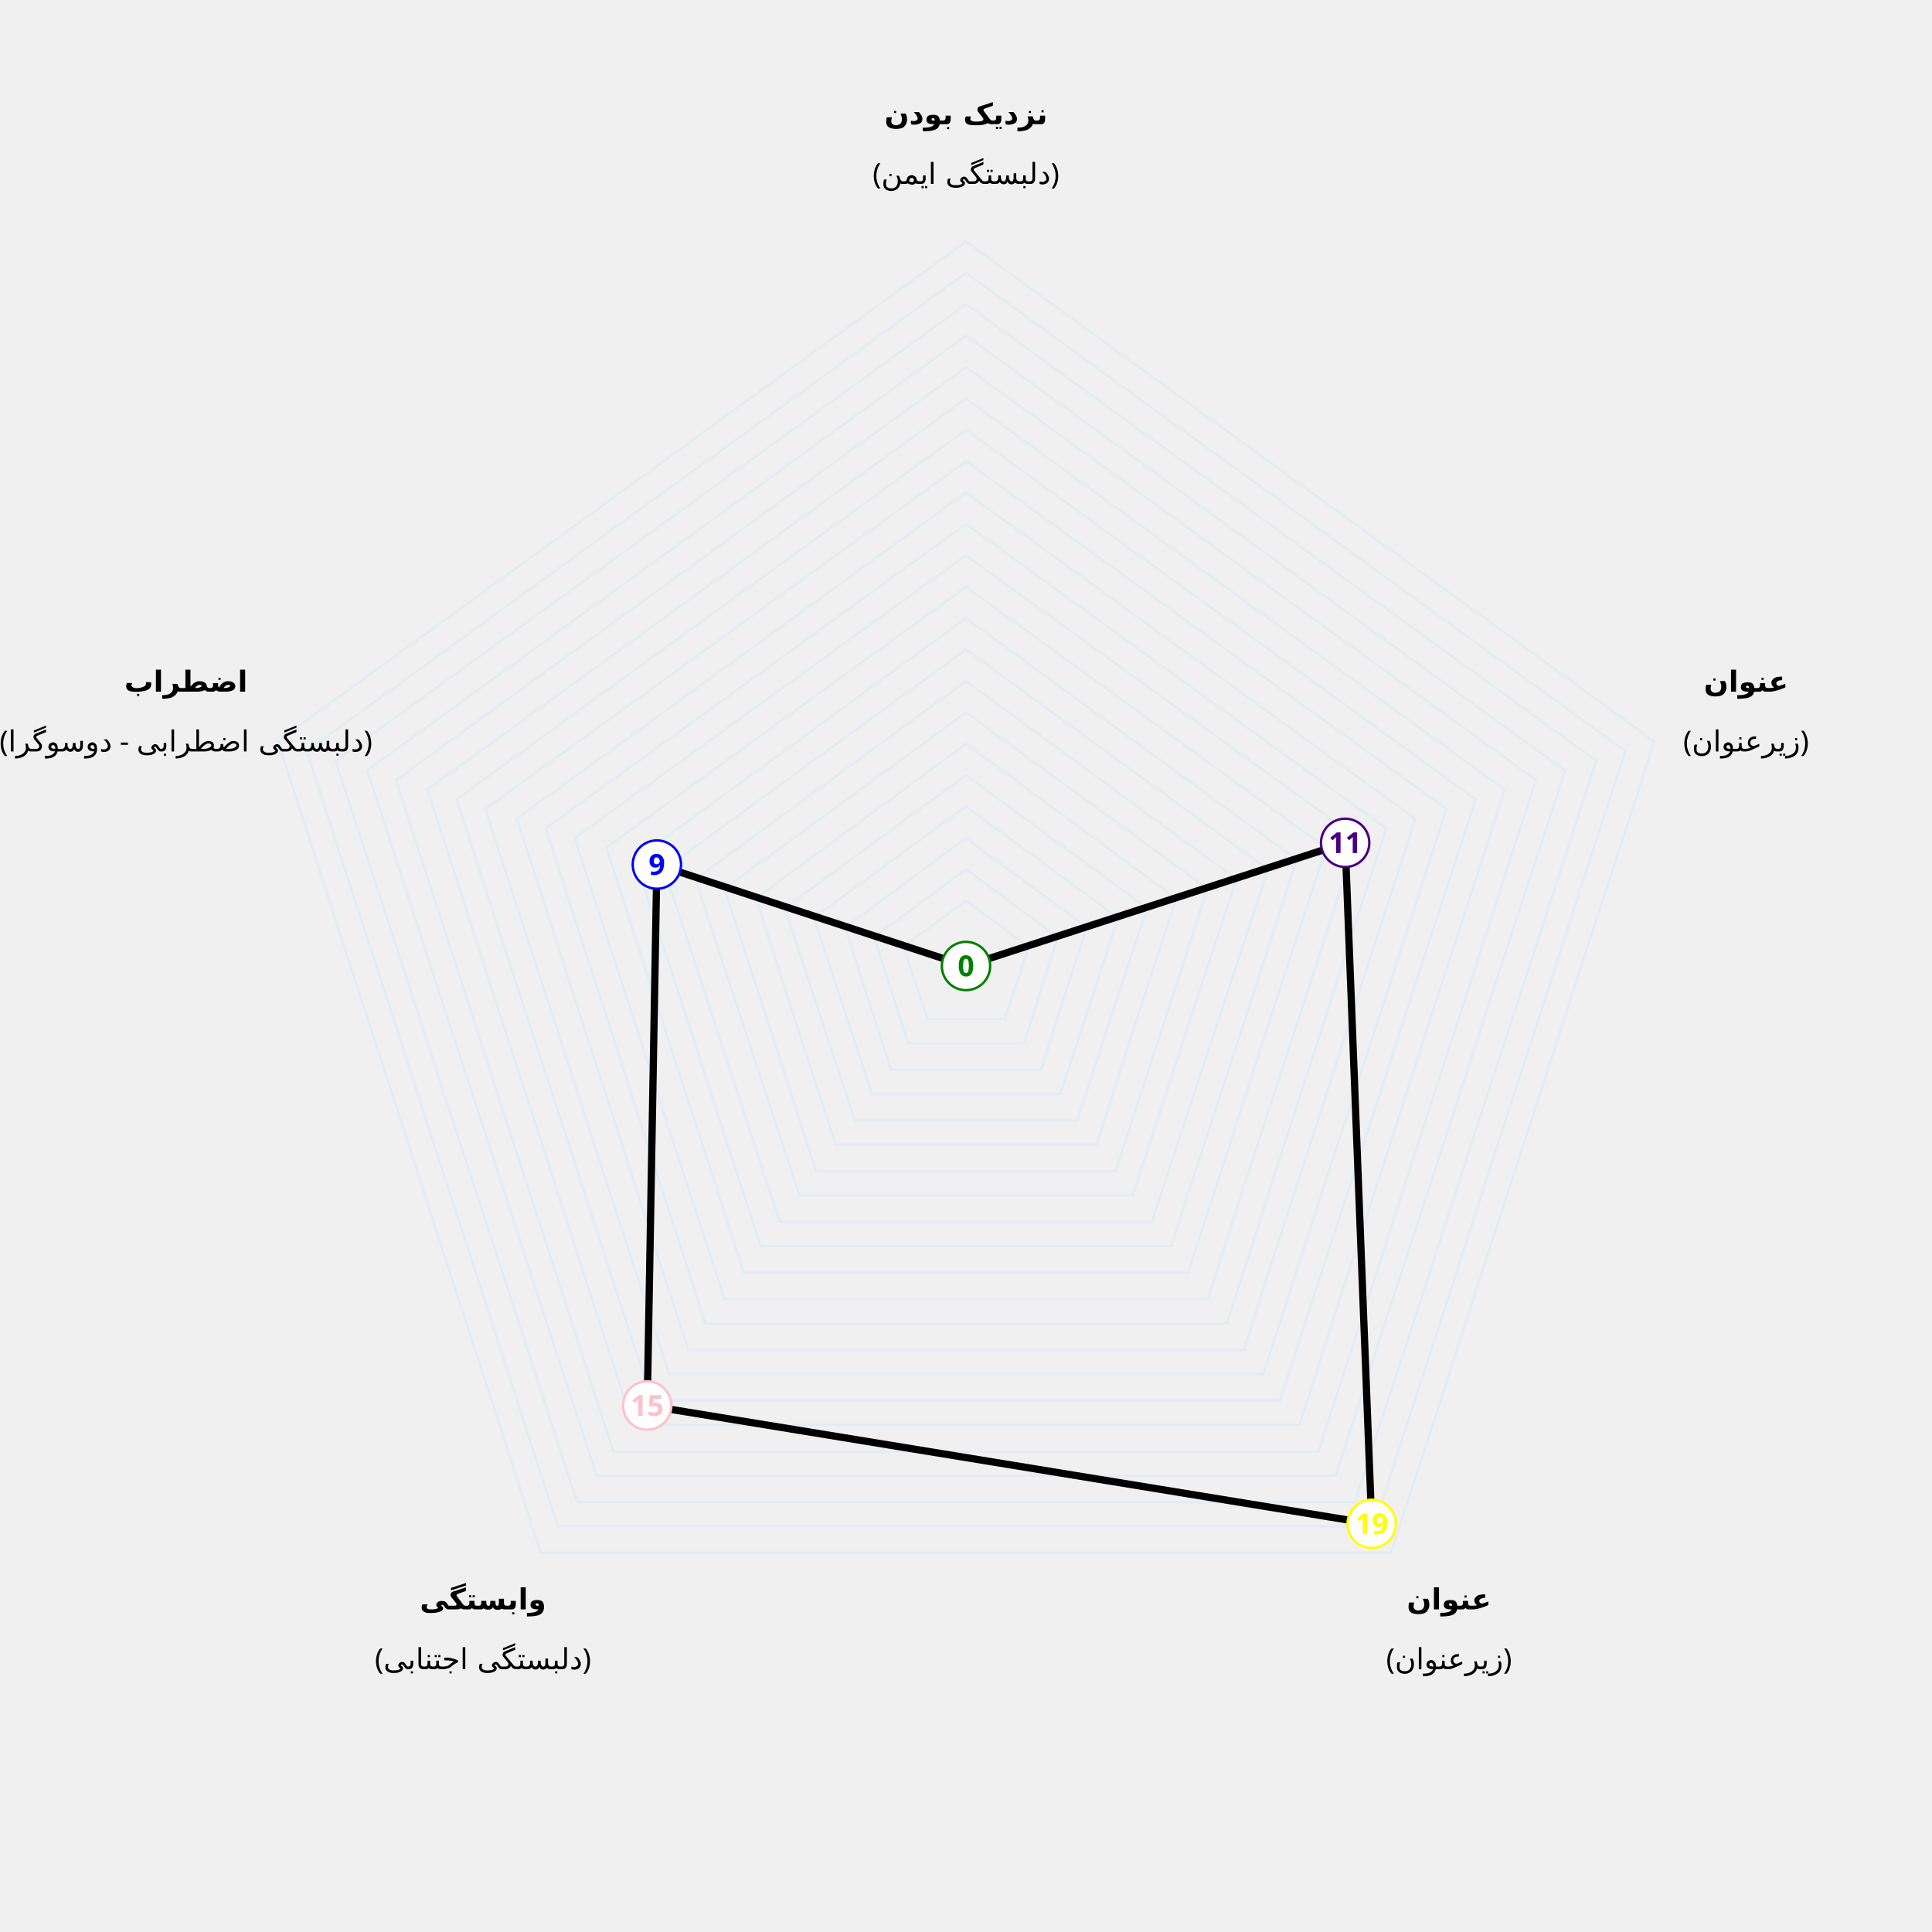
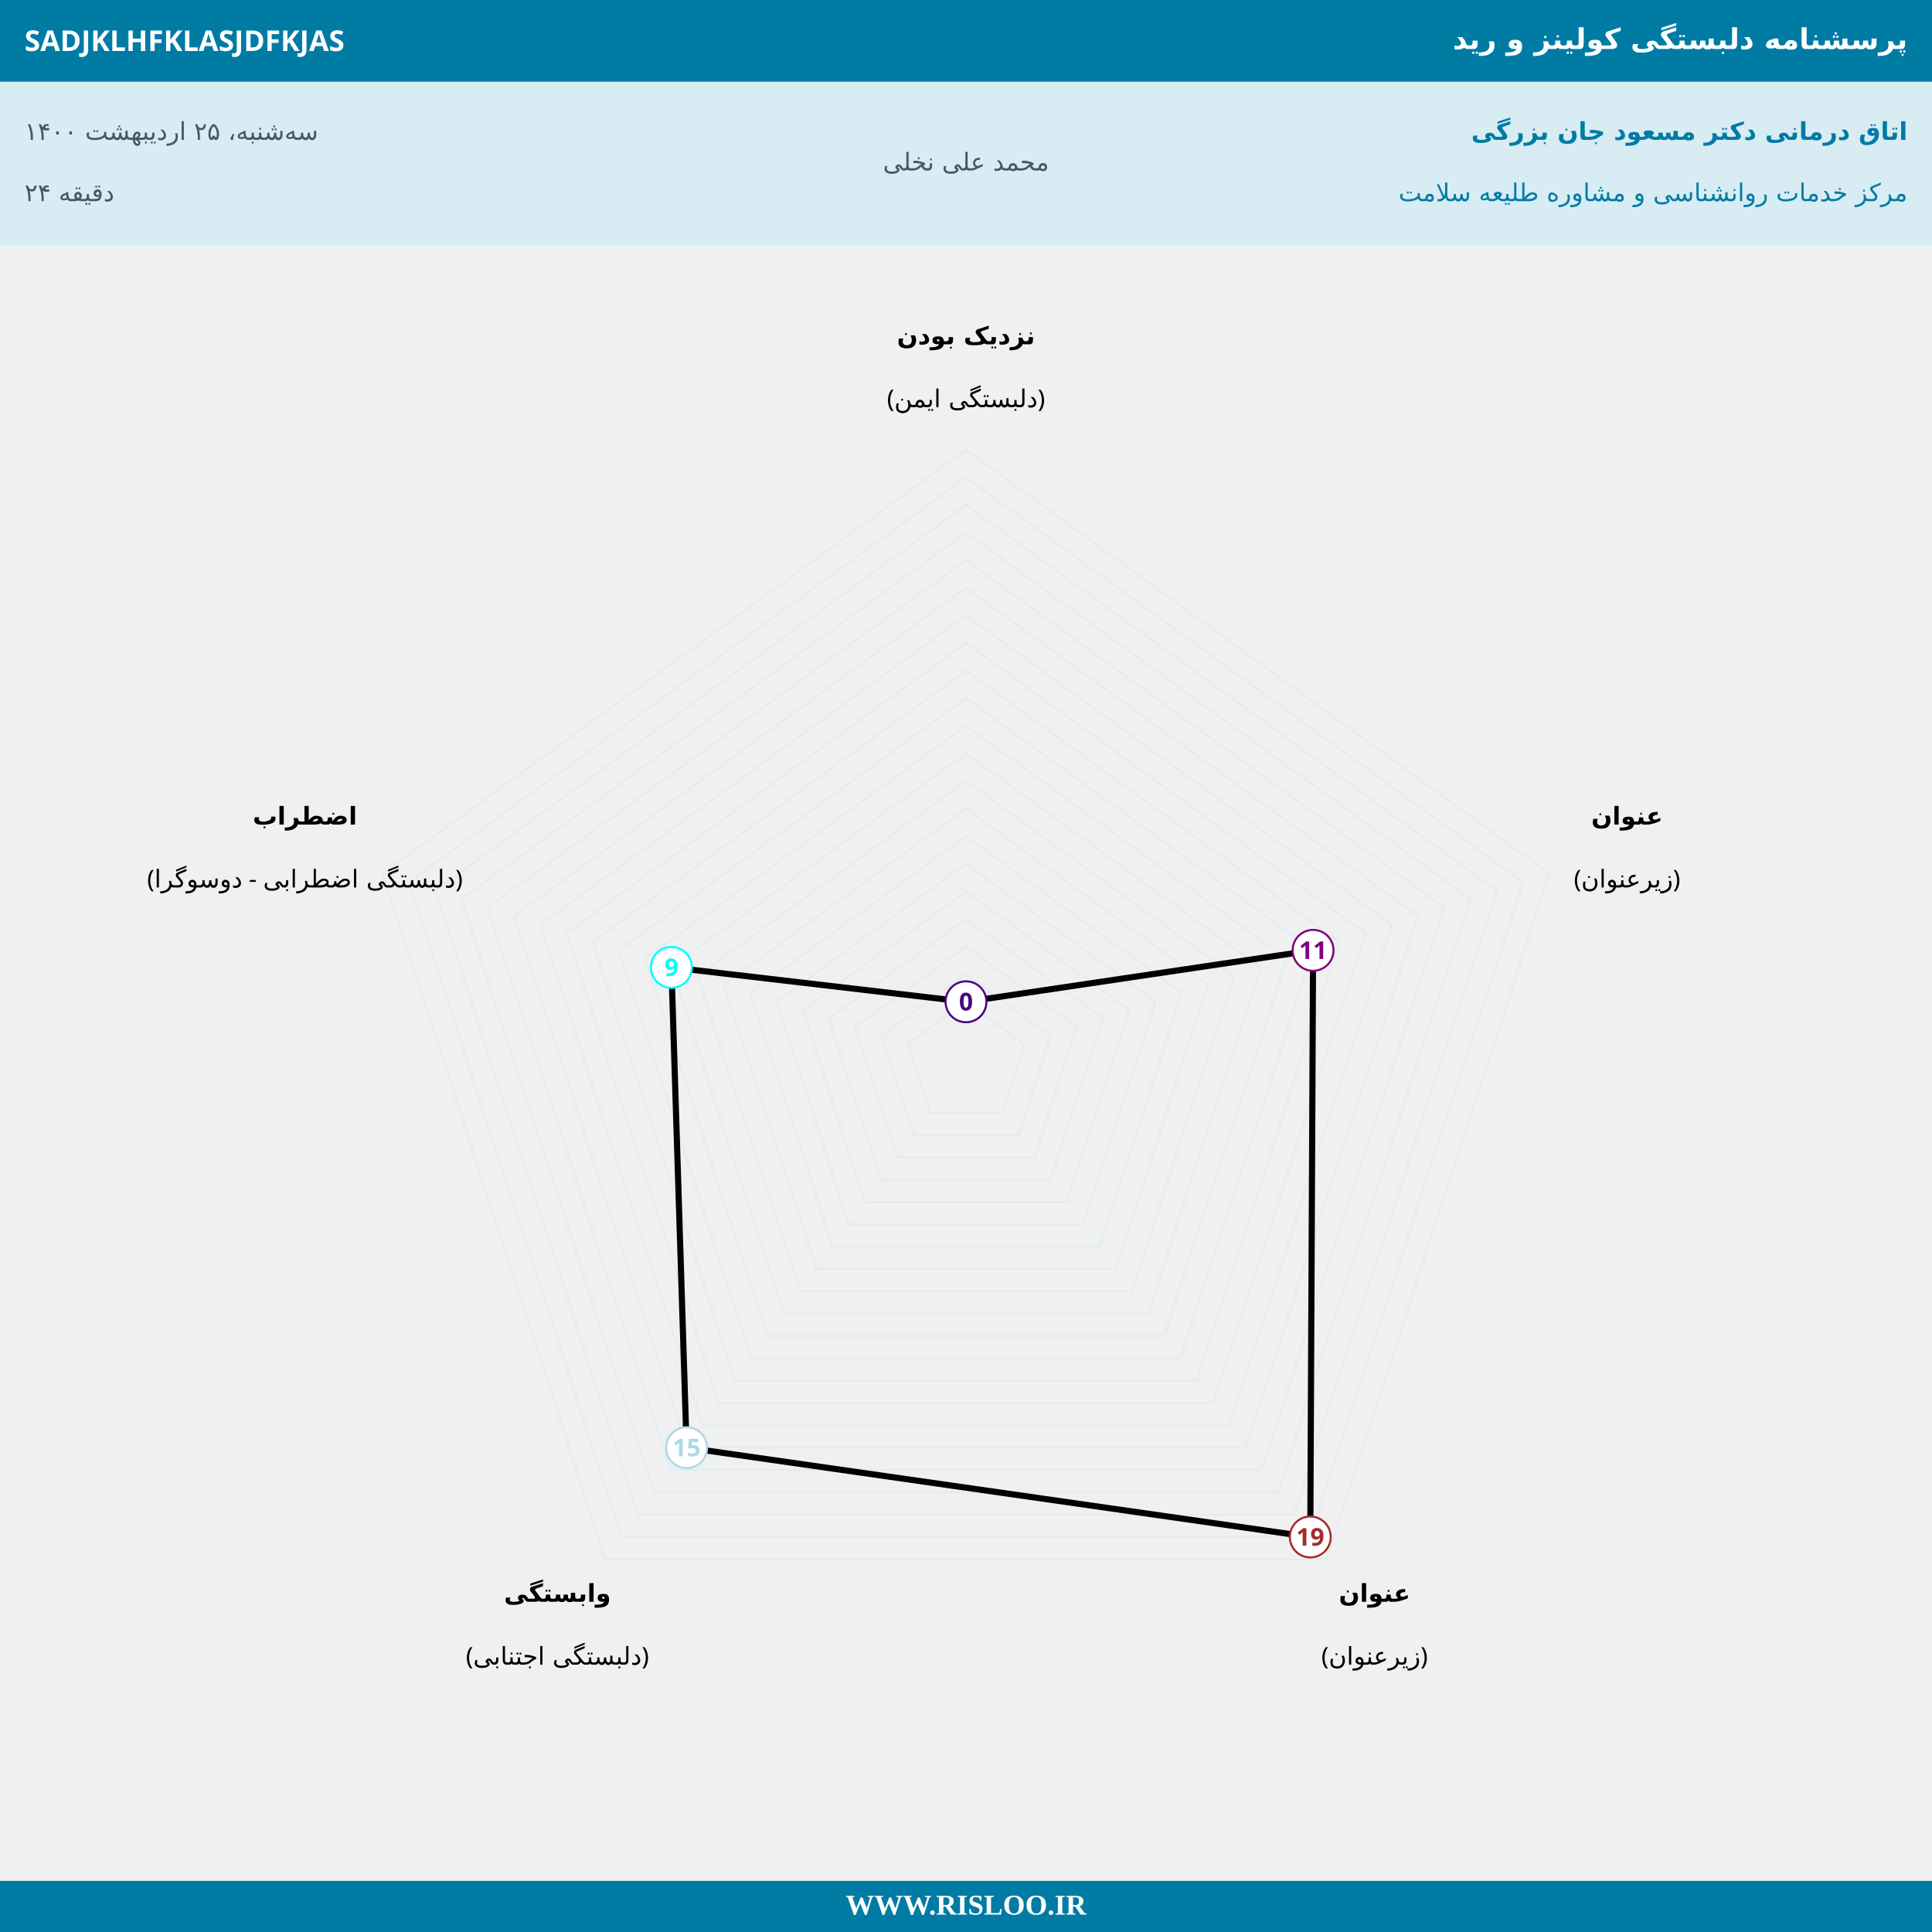
- <svg xmlns="http://www.w3.org/2000/svg" version="1.1" width="800" height="800">
+ <svg xmlns="http://www.w3.org/2000/svg" version="1.1" width="945" height="945">
  <style>
    @font-face {
  font-family: Dana-fanum;
  font-style: normal;
  font-weight: normal;
  src: url('https://api.risloo.ir/fonts/Dana/eot/dana-fanum-regular.eot');
  src: url('https://api.risloo.ir/fonts/Dana/eot/dana-fanum-regular.eot?#iefix') format('embedded-opentype'),
   url('https://api.risloo.ir/fonts/Dana/woff2/dana-fanum-regular.woff2') format('woff2'),
   url('https://api.risloo.ir/fonts/Dana/woff/dana-fanum-regular.woff') format('woff');
}
@font-face {
  font-family: Dana;
  font-style: normal;
  font-weight: normal;
  src: url('https://api.risloo.ir/fonts/Dana/eot/dana-regular.eot');
  src: url('https://api.risloo.ir/fonts/Dana/eot/dana-regular.eot?#iefix') format('embedded-opentype'),
   url('https://api.risloo.ir/fonts/Dana/woff2/dana-regular.woff2') format('woff2'),
   url('https://api.risloo.ir/fonts/Dana/woff/dana-regular.woff') format('woff');
}  </style>
-   <g fill="transparent" stroke="#E1EDF2">
-     <path d="M 400 113 L 127 311 L 231 632 L 569 632 L 673 311 Z" />
-     <path d="M 400 126 L 139 315 L 239 622 L 561 622 L 661 315 Z" />
-     <path d="M 400 139 L 152 319 L 247 611 L 553 611 L 648 319 Z" />
-     <path d="M 400 152 L 164 323 L 254 601 L 546 601 L 636 323 Z" />
-     <path d="M 400 165 L 177 327 L 262 590 L 538 590 L 623 327 Z" />
-     <path d="M 400 178 L 189 331 L 270 580 L 530 580 L 611 331 Z" />
-     <path d="M 400 191 L 201 335 L 277 569 L 523 569 L 599 335 Z" />
-     <path d="M 400 204 L 214 339 L 285 559 L 515 559 L 586 339 Z" />
-     <path d="M 400 217 L 226 343 L 292 548 L 508 548 L 574 343 Z" />
-     <path d="M 400 230 L 238 347 L 300 538 L 500 538 L 562 347 Z" />
-     <path d="M 400 243 L 251 351 L 308 527 L 492 527 L 549 351 Z" />
-     <path d="M 400 256 L 263 356 L 315 516 L 485 516 L 537 356 Z" />
-     <path d="M 400 269 L 275 360 L 323 506 L 477 506 L 525 360 Z" />
-     <path d="M 400 282 L 288 364 L 331 495 L 469 495 L 512 364 Z" />
-     <path d="M 400 295 L 300 368 L 338 485 L 462 485 L 500 368 Z" />
-     <path d="M 400 308 L 313 372 L 346 474 L 454 474 L 487 372 Z" />
-     <path d="M 400 321 L 325 376 L 354 464 L 446 464 L 475 376 Z" />
-     <path d="M 400 334 L 337 380 L 361 453 L 439 453 L 463 380 Z" />
-     <path d="M 400 347 L 350 384 L 369 443 L 431 443 L 450 384 Z" />
-     <path d="M 400 360 L 362 388 L 376 432 L 424 432 L 438 388 Z" />
-     <path d="M 400 373 L 374 392 L 384 422 L 416 422 L 426 392 Z" />
-     <path d="M 400 100 L 115 307 L 224 643 L 576 643 L 685 307 Z" />
+   <g font-family="iransans">
+     <g fill="white" font-weight="bold" font-size="14">
+       <rect x="0" y="0" width="100%" height="40" fill="#007BA4" />
+       <text x="100%" y="20" transform="translate(-12, 0)" text-anchor="end" dominant-baseline="middle">پرسشنامه دلبستگی کولینز و رید</text>
+       <text x="0" y="20" transform="translate(+12, 0)" text-anchor="start" dominant-baseline="middle">SADJKLHFKLASJDFKJAS</text>
+     </g>
+     <g transform="translate(0, 40)" fill="#4B5563">
+       <rect x="0" y="0" width="100%" height="80" fill="#D7ECF3" />
+       <g fill="#007BA4">
+         <text x="100%" y="40" transform="translate(-12, -15)" font-weight="bold" text-anchor="end" dominant-baseline="middle">اتاق درمانی دکتر مسعود جان بزرگی</text>
+         <text x="100%" y="40" transform="translate(-12, +15)" font-weight="normal" text-anchor="end" dominant-baseline="middle">مرکز خدمات روانشناسی و مشاوره طلیعه سلامت</text>
+       </g>
+       <g fill="#4B5563" font-weight="normal">
+         <text x="50%" y="40" transform="translate(0, 0)" text-anchor="middle" dominant-baseline="middle">محمد علی نخلی</text>
+         <text x="0" y="40" transform="translate(+12, -15)" text-anchor="start" dominant-baseline="middle">سه‌شنبه، ۲۵ اردیبهشت ۱۴۰۰</text>
+         <text x="0" y="40" transform="translate(+12, +15)" text-anchor="start" dominant-baseline="middle">۲۴ دقیقه</text>
+       </g>
+     </g>
  </g>
-   <g fill="transparent" stroke="black" stroke-width="3">
-     <path d="M 400 400 L 272 358 L 268 582 L 568 631 L 557 349 Z" />
+   <g transform="translate(72.5, 120)">
+     <g fill="transparent" stroke="#E1EDF2">
+       <path d="M 400 113.5 L 127.52 311.47 L 231.6 631.78 L 568.4 631.78 L 672.48 311.47 Z" />
+       <path d="M 400 127 L 140.36 315.64 L 239.53 620.86 L 560.47 620.86 L 659.64 315.64 Z" />
+       <path d="M 400 140.5 L 153.2 319.81 L 247.47 609.94 L 552.53 609.94 L 646.8 319.81 Z" />
+       <path d="M 400 154 L 166.04 323.98 L 255.4 599.02 L 544.6 599.02 L 633.96 323.98 Z" />
+       <path d="M 400 167.5 L 178.88 328.15 L 263.34 588.1 L 536.66 588.1 L 621.12 328.15 Z" />
+       <path d="M 400 181 L 191.72 332.33 L 271.28 577.17 L 528.72 577.17 L 608.28 332.33 Z" />
+       <path d="M 400 194.5 L 204.56 336.5 L 279.21 566.25 L 520.79 566.25 L 595.44 336.5 Z" />
+       <path d="M 400 208 L 217.4 340.67 L 287.15 555.33 L 512.85 555.33 L 582.6 340.67 Z" />
+       <path d="M 400 221.5 L 230.24 344.84 L 295.08 544.41 L 504.92 544.41 L 569.76 344.84 Z" />
+       <path d="M 400 235 L 243.08 349.01 L 303.02 533.49 L 496.98 533.49 L 556.92 349.01 Z" />
+       <path d="M 400 248.5 L 255.91 353.18 L 310.95 522.57 L 489.05 522.57 L 544.09 353.18 Z" />
+       <path d="M 400 262 L 268.75 357.36 L 318.89 511.64 L 481.11 511.64 L 531.25 357.36 Z" />
+       <path d="M 400 275.5 L 281.59 361.53 L 326.82 500.72 L 473.18 500.72 L 518.41 361.53 Z" />
+       <path d="M 400 289 L 294.43 365.7 L 334.76 489.8 L 465.24 489.8 L 505.57 365.7 Z" />
+       <path d="M 400 302.5 L 307.27 369.87 L 342.69 478.88 L 457.31 478.88 L 492.73 369.87 Z" />
+       <path d="M 400 316 L 320.11 374.04 L 350.63 467.96 L 449.37 467.96 L 479.89 374.04 Z" />
+       <path d="M 400 329.5 L 332.95 378.21 L 358.56 457.04 L 441.44 457.04 L 467.05 378.21 Z" />
+       <path d="M 400 343 L 345.79 382.39 L 366.5 446.11 L 433.5 446.11 L 454.21 382.39 Z" />
+       <path d="M 400 356.5 L 358.63 386.56 L 374.43 435.19 L 425.57 435.19 L 441.37 386.56 Z" />
+       <path d="M 400 370 L 371.47 390.73 L 382.37 424.27 L 417.63 424.27 L 428.53 390.73 Z" />
+       <path d="M 400 100 L 114.68 307.29 L 223.66 642.71 L 576.34 642.71 L 685.32 307.29 Z" />
+     </g>
+     <g fill="transparent" stroke="black" stroke-width="3">
+       <path d="M 400 370 L 255.91 353.18 L 263.34 588.1 L 568.4 631.78 L 569.76 344.84 Z" />
+     </g>
+     <g fill="white">
+       <circle cx="400" cy="370" r="10" stroke="indigo" stroke-width="1" />
+       <text x="400" y="370" font-size="12" font-weight="bold" font-family="Dana-fanum" text-anchor="middle" dominant-baseline="middle" fill="indigo">0</text>
+       <circle cx="255.91" cy="353.18" r="10" stroke="cyan" stroke-width="1" />
+       <text x="255.91" y="353.18" font-size="12" font-weight="bold" font-family="Dana-fanum" text-anchor="middle" dominant-baseline="middle" fill="cyan">9</text>
+       <circle cx="263.34" cy="588.1" r="10" stroke="lightBlue" stroke-width="1" />
+       <text x="263.34" y="588.1" font-size="12" font-weight="bold" font-family="Dana-fanum" text-anchor="middle" dominant-baseline="middle" fill="lightBlue">15</text>
+       <circle cx="568.4" cy="631.78" r="10" stroke="brown" stroke-width="1" />
+       <text x="568.4" y="631.78" font-size="12" font-weight="bold" font-family="Dana-fanum" text-anchor="middle" dominant-baseline="middle" fill="brown">19</text>
+       <circle cx="569.76" cy="344.84" r="10" stroke="purple" stroke-width="1" />
+       <text x="569.76" y="344.84" font-size="12" font-weight="bold" font-family="Dana-fanum" text-anchor="middle" dominant-baseline="middle" fill="purple">11</text>
+     </g>
+     <g>
+       <text x="400" y="60" transform="translate(0, -15)" font-size="12" font-family="Dana" font-weight="bold" text-anchor="middle" dominant-baseline="middle" fill="black">نزدیک بودن</text>
+       <text x="400" y="60" transform="translate(0, +15)" font-size="12" font-family="Dana" text-anchor="middle" dominant-baseline="middle" fill="black">(دلبستگی ایمن)</text>
+       <text x="76.64" y="294.93" transform="translate(0, -15)" font-size="12" font-family="Dana" font-weight="bold" text-anchor="middle" dominant-baseline="middle" fill="black">اضطراب</text>
+       <text x="76.64" y="294.93" transform="translate(0, +15)" font-size="12" font-family="Dana" text-anchor="middle" dominant-baseline="middle" fill="black">(دلبستگی اضطرابی - دوسوگرا)</text>
+       <text x="200.15" y="675.07" transform="translate(0, -15)" font-size="12" font-family="Dana" font-weight="bold" text-anchor="middle" dominant-baseline="middle" fill="black">وابستگی</text>
+       <text x="200.15" y="675.07" transform="translate(0, +15)" font-size="12" font-family="Dana" text-anchor="middle" dominant-baseline="middle" fill="black">(دلبستگی اجتنابی)</text>
+       <text x="599.85" y="675.07" transform="translate(0, -15)" font-size="12" font-family="Dana" font-weight="bold" text-anchor="middle" dominant-baseline="middle" fill="black">عنوان</text>
+       <text x="599.85" y="675.07" transform="translate(0, +15)" font-size="12" font-family="Dana" text-anchor="middle" dominant-baseline="middle" fill="black">(زیرعنوان)</text>
+       <text x="723.36" y="294.93" transform="translate(0, -15)" font-size="12" font-family="Dana" font-weight="bold" text-anchor="middle" dominant-baseline="middle" fill="black">عنوان</text>
+       <text x="723.36" y="294.93" transform="translate(0, +15)" font-size="12" font-family="Dana" text-anchor="middle" dominant-baseline="middle" fill="black">(زیرعنوان)</text>
+     </g>
  </g>
-   <g fill="white">
-     <circle cx="400" cy="400" r="10" stroke="green" stroke-width="1" />
-     <text x="400" y="400" font-size="12" font-weight="bold" font-family="Dana-fanum" text-anchor="middle" dominant-baseline="middle" fill="green">0</text>
-     <circle cx="272" cy="358" r="10" stroke="blue" stroke-width="1" />
-     <text x="272" y="358" font-size="12" font-weight="bold" font-family="Dana-fanum" text-anchor="middle" dominant-baseline="middle" fill="blue">9</text>
-     <circle cx="268" cy="582" r="10" stroke="pink" stroke-width="1" />
-     <text x="268" y="582" font-size="12" font-weight="bold" font-family="Dana-fanum" text-anchor="middle" dominant-baseline="middle" fill="pink">15</text>
-     <circle cx="568" cy="631" r="10" stroke="yellow" stroke-width="1" />
-     <text x="568" y="631" font-size="12" font-weight="bold" font-family="Dana-fanum" text-anchor="middle" dominant-baseline="middle" fill="yellow">19</text>
-     <circle cx="557" cy="349" r="10" stroke="indigo" stroke-width="1" />
-     <text x="557" y="349" font-size="12" font-weight="bold" font-family="Dana-fanum" text-anchor="middle" dominant-baseline="middle" fill="indigo">11</text>
-   </g>
-   <g>
-     <text x="400" y="48" font-size="12" font-family="Dana" font-weight="bold" text-anchor="middle" dominant-baseline="middle" fill="black">نزدیک بودن</text>
-     <text x="400" y="72" font-size="12" font-family="Dana" text-anchor="middle" dominant-baseline="middle" fill="black">(دلبستگی ایمن)</text>
-     <text x="77" y="283" font-size="12" font-family="Dana" font-weight="bold" text-anchor="middle" dominant-baseline="middle" fill="black">اضطراب</text>
-     <text x="77" y="307" font-size="12" font-family="Dana" text-anchor="middle" dominant-baseline="middle" fill="black">(دلبستگی اضطرابی - دوسوگرا)</text>
-     <text x="200" y="663" font-size="12" font-family="Dana" font-weight="bold" text-anchor="middle" dominant-baseline="middle" fill="black">وابستگی</text>
-     <text x="200" y="687" font-size="12" font-family="Dana" text-anchor="middle" dominant-baseline="middle" fill="black">(دلبستگی اجتنابی)</text>
-     <text x="600" y="663" font-size="12" font-family="Dana" font-weight="bold" text-anchor="middle" dominant-baseline="middle" fill="black">عنوان</text>
-     <text x="600" y="687" font-size="12" font-family="Dana" text-anchor="middle" dominant-baseline="middle" fill="black">(زیرعنوان)</text>
-     <text x="723" y="283" font-size="12" font-family="Dana" font-weight="bold" text-anchor="middle" dominant-baseline="middle" fill="black">عنوان</text>
-     <text x="723" y="307" font-size="12" font-family="Dana" text-anchor="middle" dominant-baseline="middle" fill="black">(زیرعنوان)</text>
+   <g fill="white" font-weight="bold" font-size="14" transform="translate(0, 920)">
+     <rect x="0" y="0" width="100%" height="25" fill="#007BA4" />
+     <text x="50%" y="12.5" text-anchor="middle" dominant-baseline="middle">WWW.RISLOO.IR</text>
  </g>
</svg>
